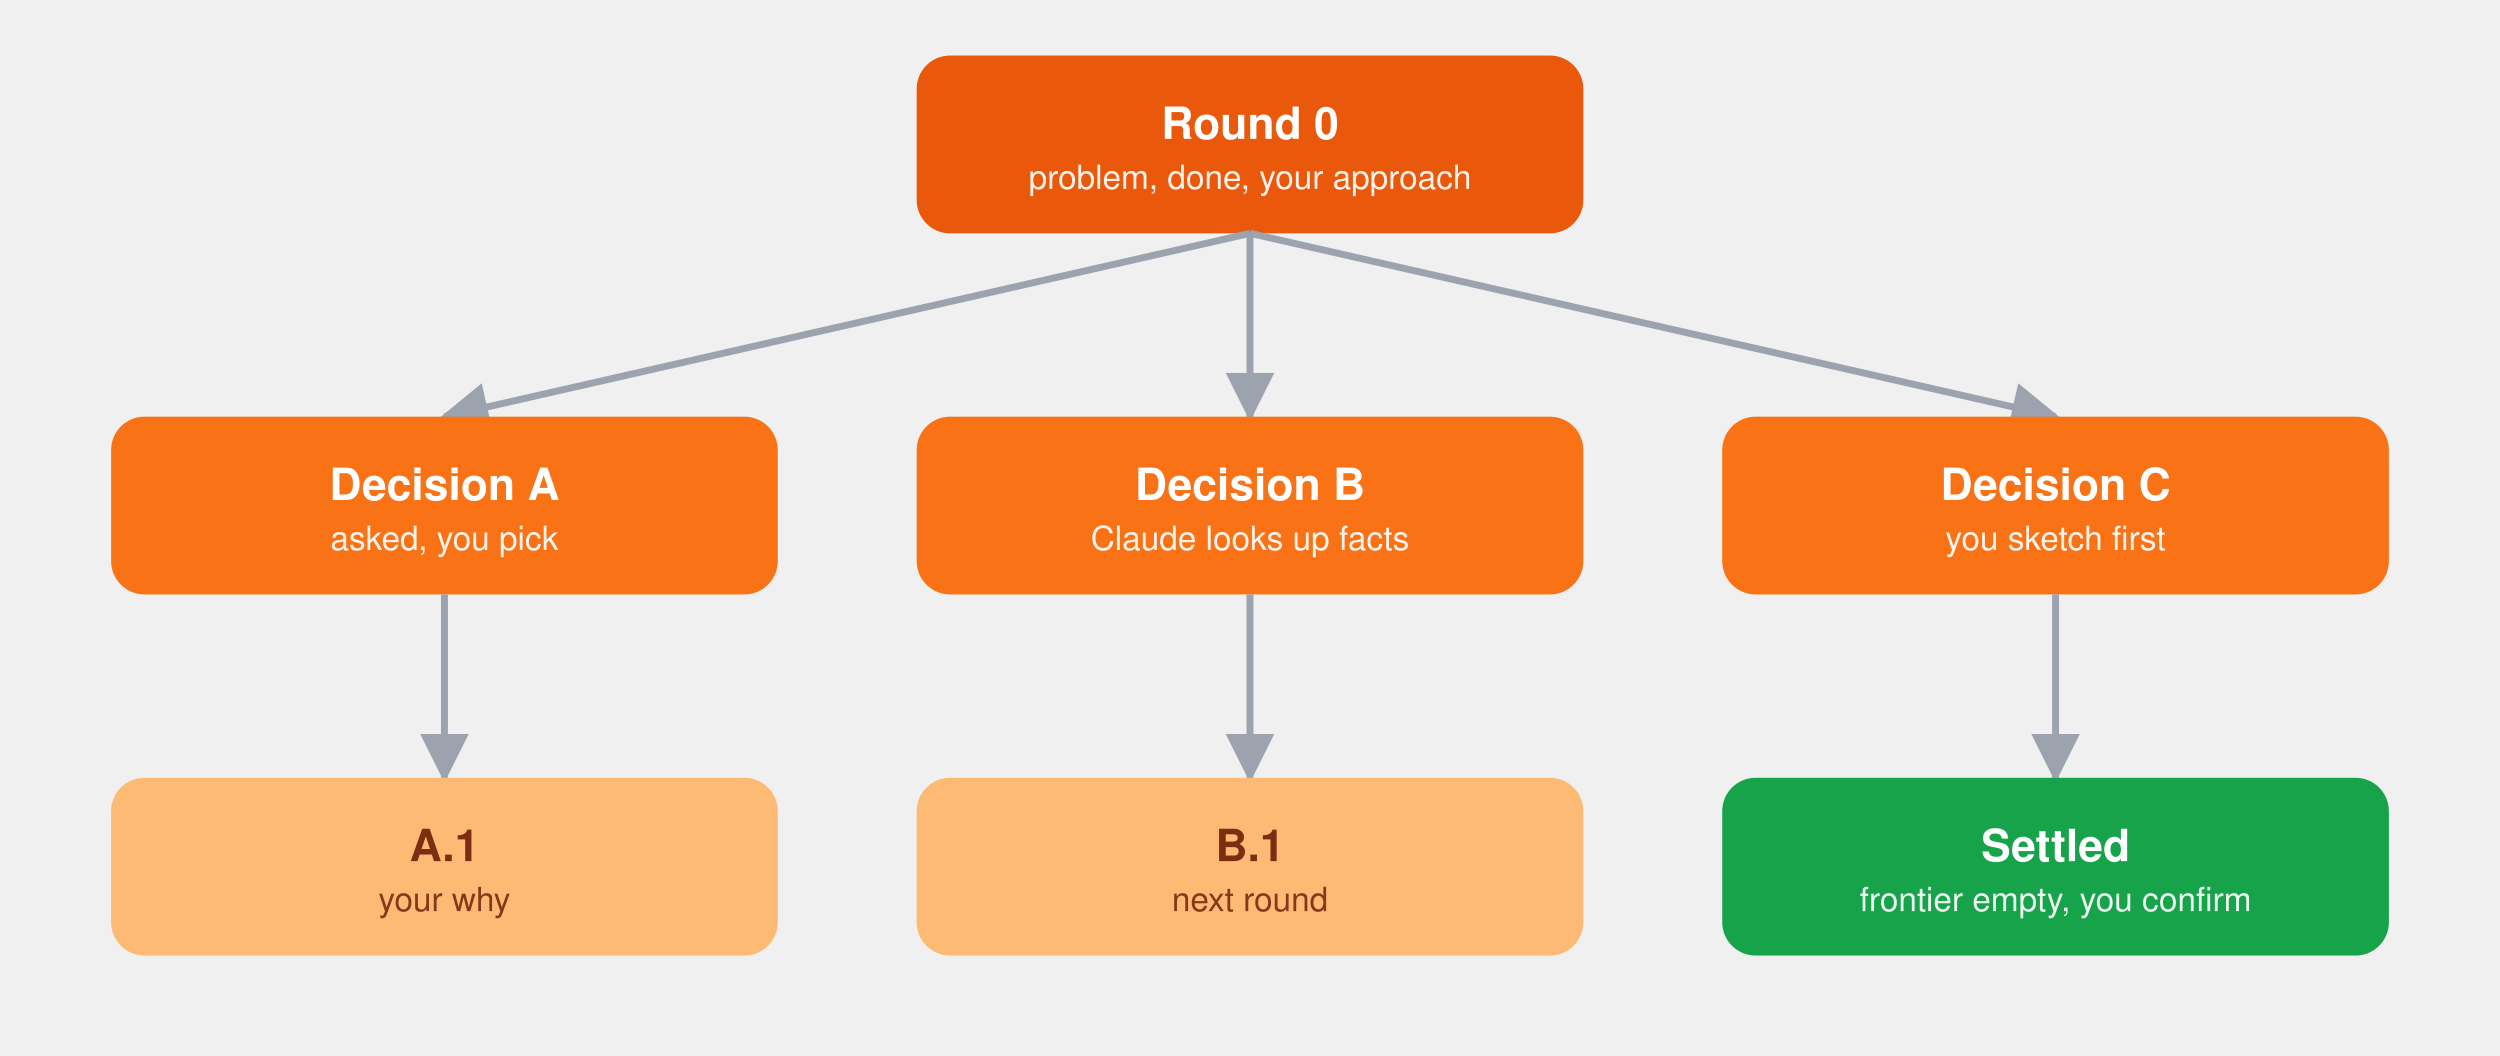
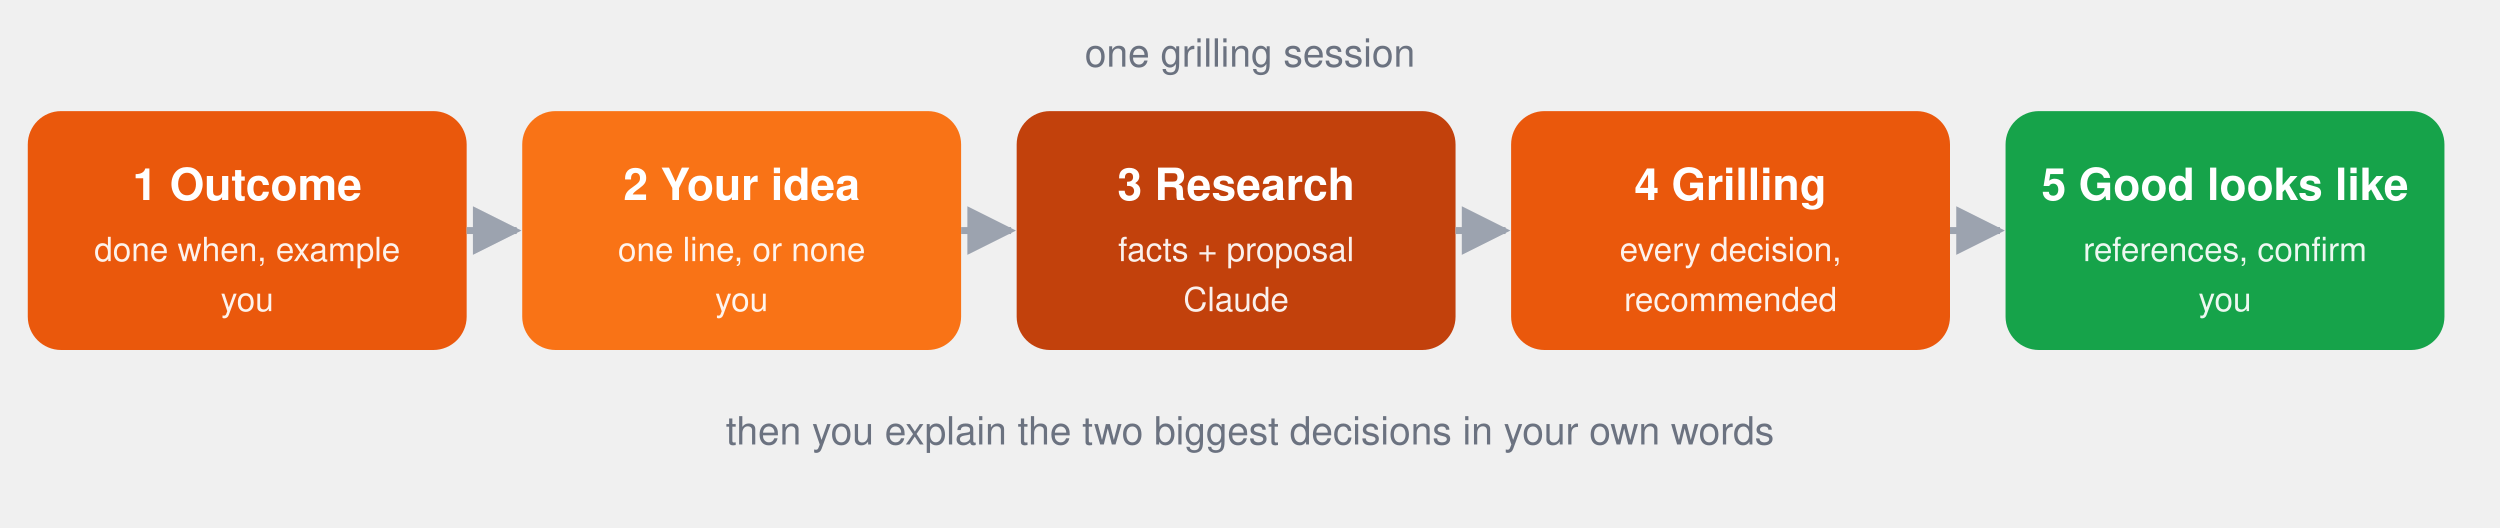
- <svg xmlns="http://www.w3.org/2000/svg" width="900" height="380" viewBox="0 0 900 380" font-family="Segoe UI, Helvetica, Arial, sans-serif">
+ <svg xmlns="http://www.w3.org/2000/svg" width="900" height="190" viewBox="0 0 900 190" font-family="Segoe UI, Helvetica, Arial, sans-serif">
  <defs>
    <marker id="a" viewBox="0 0 10 10" refX="9" refY="5" markerWidth="7" markerHeight="7" orient="auto">
      <path d="M0,0 L10,5 L0,10 z" fill="#9CA3AF" />
    </marker>
  </defs>
-   <rect x="330" y="20" width="240" height="64" rx="12" fill="#EA580C" />
-   <text x="450.0" y="50.0" text-anchor="middle" font-size="16" font-weight="700" fill="#FFFFFF">Round 0</text>
-   <text x="450.0" y="68.0" text-anchor="middle" font-size="12" fill="#FFFFFF" opacity="0.92">problem, done, your approach</text>
-   <line x1="450" y1="84" x2="160" y2="150" stroke="#9CA3AF" stroke-width="2.5" marker-end="url(#a)" />
-   <rect x="40" y="150" width="240" height="64" rx="12" fill="#F97316" />
-   <text x="160.0" y="180.0" text-anchor="middle" font-size="16" font-weight="700" fill="#FFFFFF">Decision A</text>
-   <text x="160.0" y="198.0" text-anchor="middle" font-size="12" fill="#FFFFFF" opacity="0.92">asked, you pick</text>
-   <line x1="450" y1="84" x2="450" y2="150" stroke="#9CA3AF" stroke-width="2.5" marker-end="url(#a)" />
-   <rect x="330" y="150" width="240" height="64" rx="12" fill="#F97316" />
-   <text x="450.0" y="180.0" text-anchor="middle" font-size="16" font-weight="700" fill="#FFFFFF">Decision B</text>
-   <text x="450.0" y="198.0" text-anchor="middle" font-size="12" fill="#FFFFFF" opacity="0.92">Claude looks up facts</text>
-   <line x1="450" y1="84" x2="740" y2="150" stroke="#9CA3AF" stroke-width="2.5" marker-end="url(#a)" />
-   <rect x="620" y="150" width="240" height="64" rx="12" fill="#F97316" />
-   <text x="740.0" y="180.0" text-anchor="middle" font-size="16" font-weight="700" fill="#FFFFFF">Decision C</text>
-   <text x="740.0" y="198.0" text-anchor="middle" font-size="12" fill="#FFFFFF" opacity="0.92">you sketch first</text>
-   <line x1="160" y1="214" x2="160" y2="280" stroke="#9CA3AF" stroke-width="2.5" marker-end="url(#a)" />
-   <rect x="40" y="280" width="240" height="64" rx="12" fill="#FDBA74" />
-   <text x="160.0" y="310.0" text-anchor="middle" font-size="16" font-weight="700" fill="#7C2D12">A.1</text>
-   <text x="160.0" y="328.0" text-anchor="middle" font-size="12" fill="#7C2D12" opacity="0.92">your why</text>
-   <line x1="450" y1="214" x2="450" y2="280" stroke="#9CA3AF" stroke-width="2.5" marker-end="url(#a)" />
-   <rect x="330" y="280" width="240" height="64" rx="12" fill="#FDBA74" />
-   <text x="450.0" y="310.0" text-anchor="middle" font-size="16" font-weight="700" fill="#7C2D12">B.1</text>
-   <text x="450.0" y="328.0" text-anchor="middle" font-size="12" fill="#7C2D12" opacity="0.92">next round</text>
-   <line x1="740" y1="214" x2="740" y2="280" stroke="#9CA3AF" stroke-width="2.5" marker-end="url(#a)" />
-   <rect x="620" y="280" width="240" height="64" rx="12" fill="#16A34A" />
-   <text x="740.0" y="310.0" text-anchor="middle" font-size="16" font-weight="700" fill="#FFFFFF">Settled</text>
-   <text x="740.0" y="328.0" text-anchor="middle" font-size="12" fill="#FFFFFF" opacity="0.92">frontier empty, you confirm</text>
+   <rect x="10" y="40" width="158" height="86" rx="12" fill="#EA580C" />
+   <text x="89" y="72" text-anchor="middle" font-size="16" font-weight="700" fill="#FFFFFF">1 Outcome</text>
+   <text x="89" y="94" text-anchor="middle" font-size="12" fill="#FFFFFF" opacity="0.92">done when, example</text>
+   <text x="89" y="112" text-anchor="middle" font-size="12" fill="#FFFFFF" opacity="0.92">you</text>
+   <line x1="168" y1="83" x2="186" y2="83" stroke="#9CA3AF" stroke-width="2.5" marker-end="url(#a)" />
+   <rect x="188" y="40" width="158" height="86" rx="12" fill="#F97316" />
+   <text x="267" y="72" text-anchor="middle" font-size="16" font-weight="700" fill="#FFFFFF">2 Your idea</text>
+   <text x="267" y="94" text-anchor="middle" font-size="12" fill="#FFFFFF" opacity="0.92">one line, or none</text>
+   <text x="267" y="112" text-anchor="middle" font-size="12" fill="#FFFFFF" opacity="0.92">you</text>
+   <line x1="346" y1="83" x2="364" y2="83" stroke="#9CA3AF" stroke-width="2.5" marker-end="url(#a)" />
+   <rect x="366" y="40" width="158" height="86" rx="12" fill="#C2410C" />
+   <text x="445" y="72" text-anchor="middle" font-size="16" font-weight="700" fill="#FFFFFF">3 Research</text>
+   <text x="445" y="94" text-anchor="middle" font-size="12" fill="#FFFFFF" opacity="0.92">facts + proposal</text>
+   <text x="445" y="112" text-anchor="middle" font-size="12" fill="#FFFFFF" opacity="0.92">Claude</text>
+   <line x1="524" y1="83" x2="542" y2="83" stroke="#9CA3AF" stroke-width="2.5" marker-end="url(#a)" />
+   <rect x="544" y="40" width="158" height="86" rx="12" fill="#EA580C" />
+   <text x="623" y="72" text-anchor="middle" font-size="16" font-weight="700" fill="#FFFFFF">4 Grilling</text>
+   <text x="623" y="94" text-anchor="middle" font-size="12" fill="#FFFFFF" opacity="0.92">every decision,</text>
+   <text x="623" y="112" text-anchor="middle" font-size="12" fill="#FFFFFF" opacity="0.92">recommended</text>
+   <line x1="702" y1="83" x2="720" y2="83" stroke="#9CA3AF" stroke-width="2.5" marker-end="url(#a)" />
+   <rect x="722" y="40" width="158" height="86" rx="12" fill="#16A34A" />
+   <text x="801" y="72" text-anchor="middle" font-size="16" font-weight="700" fill="#FFFFFF">5 Good looks like</text>
+   <text x="801" y="94" text-anchor="middle" font-size="12" fill="#FFFFFF" opacity="0.92">references, confirm</text>
+   <text x="801" y="112" text-anchor="middle" font-size="12" fill="#FFFFFF" opacity="0.92">you</text>
+   <text x="450" y="24" text-anchor="middle" font-size="14" fill="#6B7280">one grilling session</text>
+   <text x="450" y="160" text-anchor="middle" font-size="14" fill="#6B7280">then you explain the two biggest decisions in your own words</text>
</svg>
